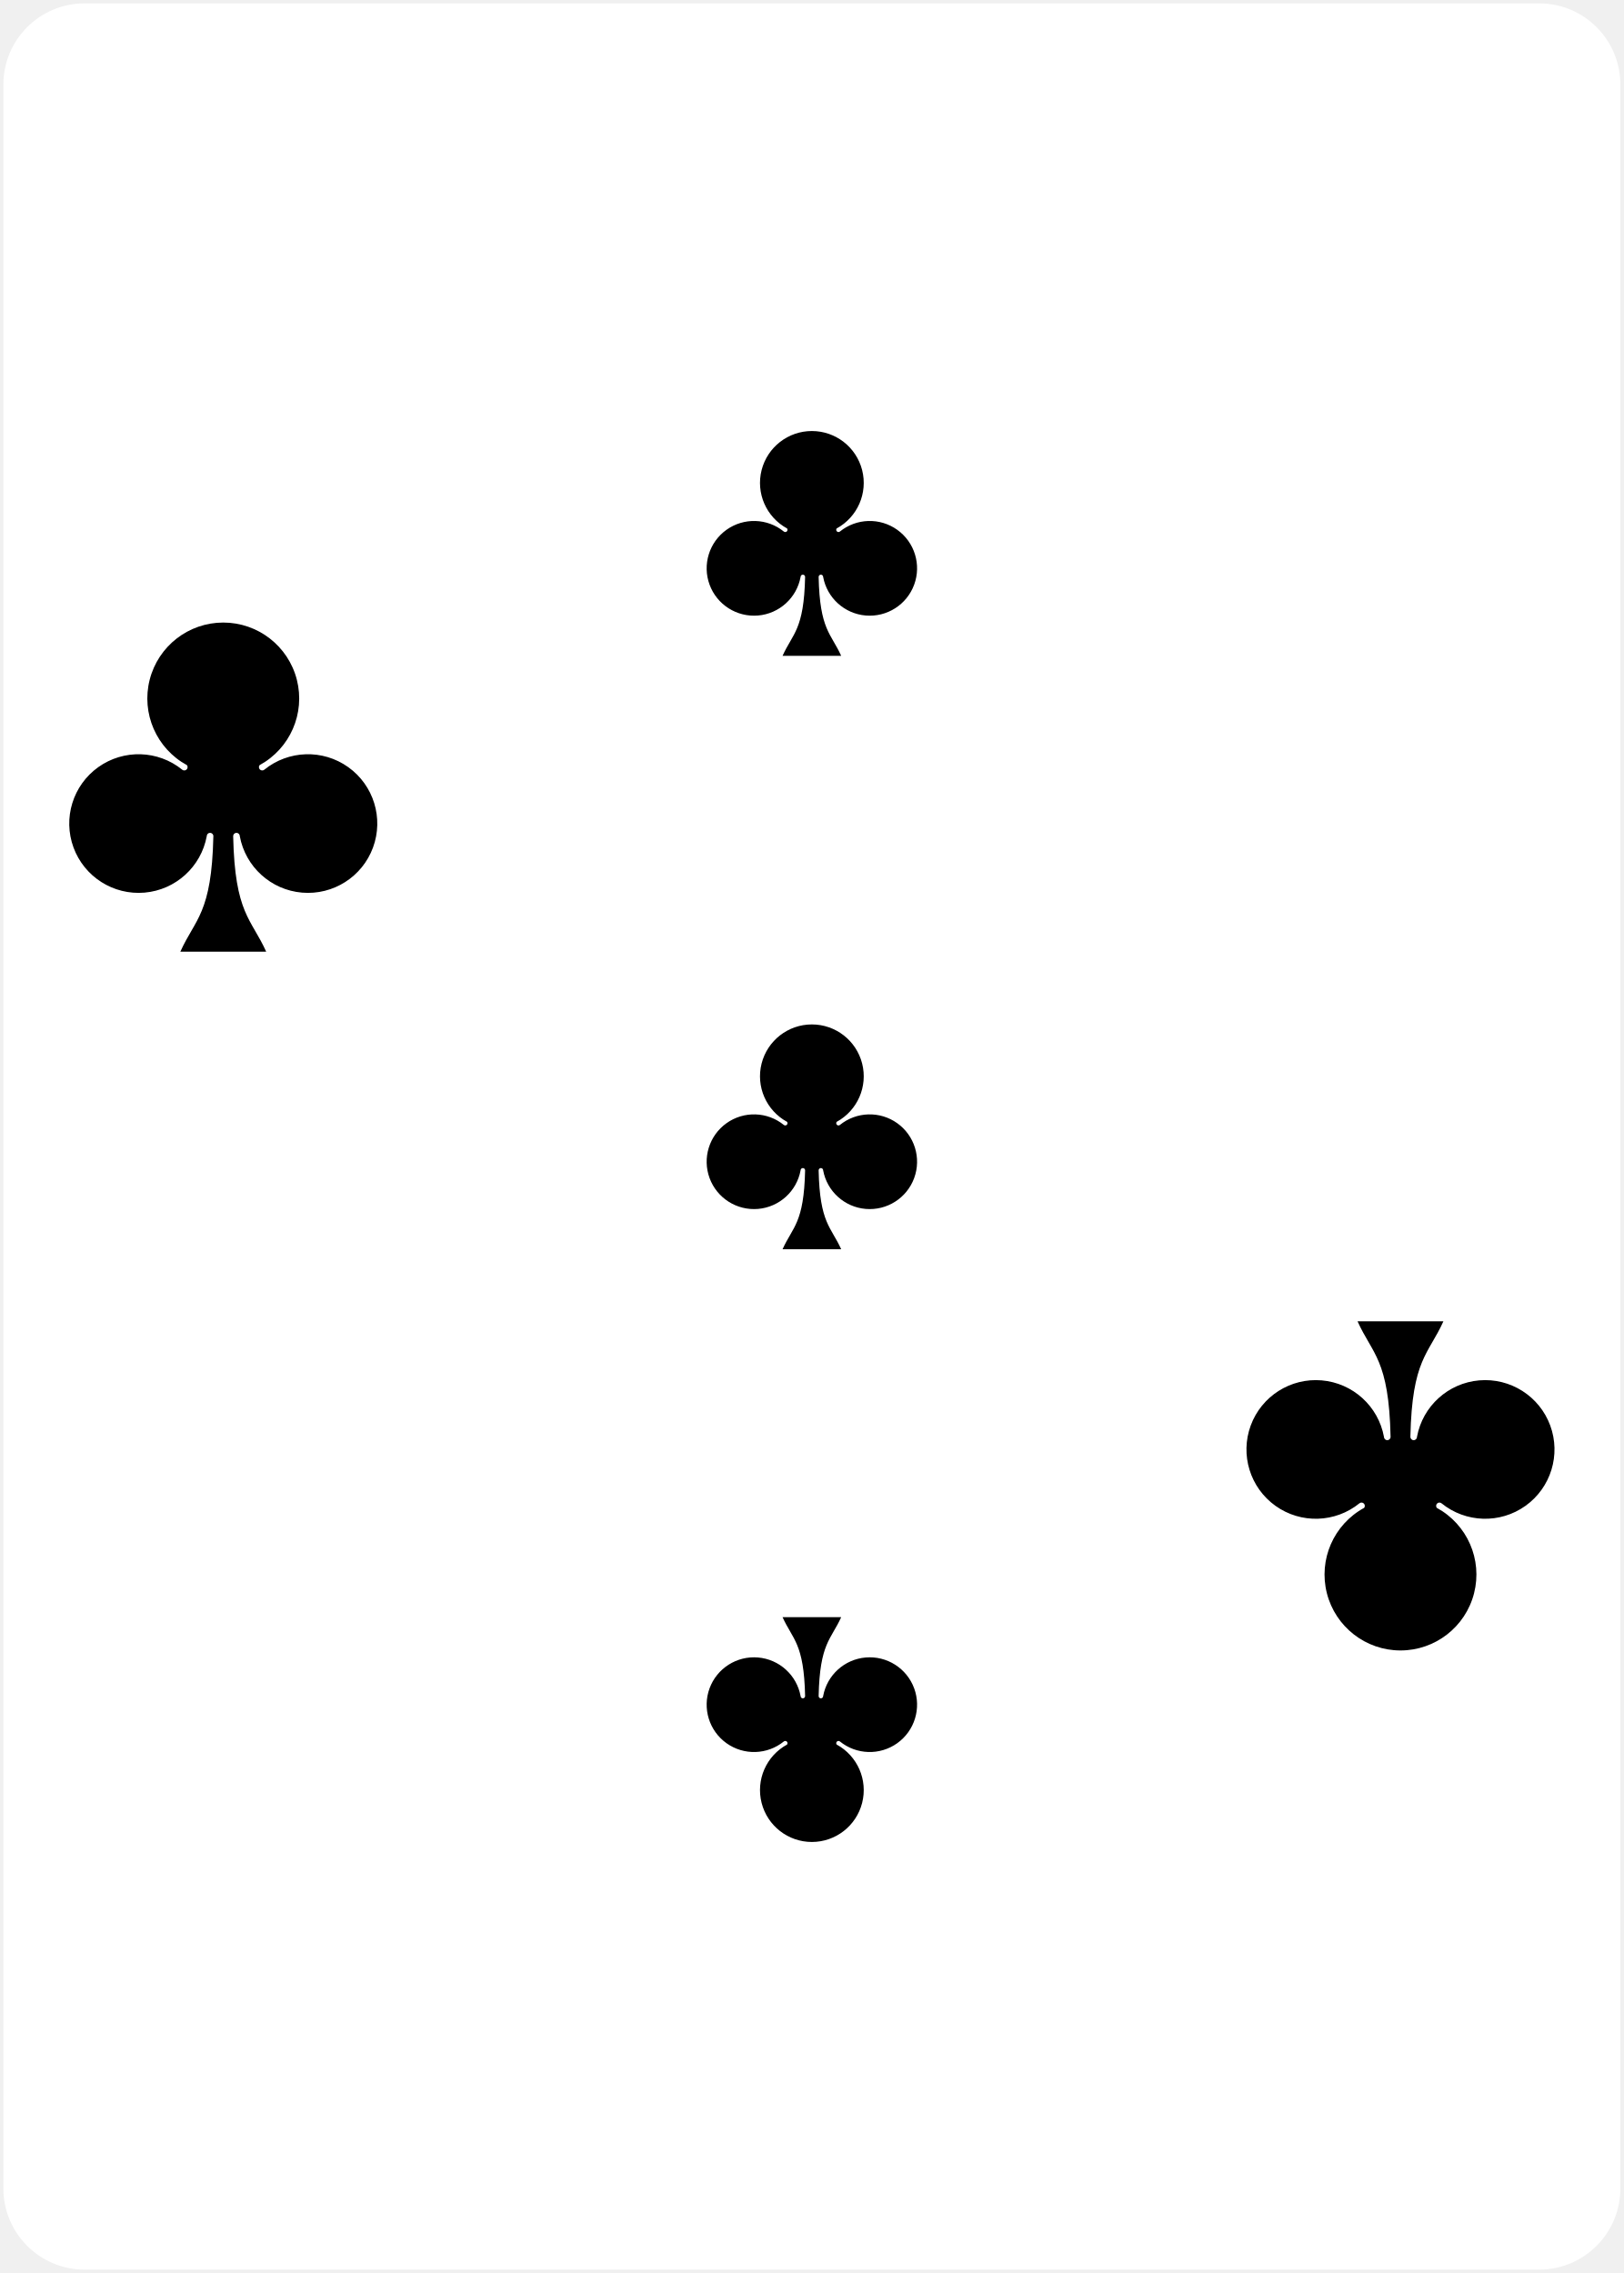
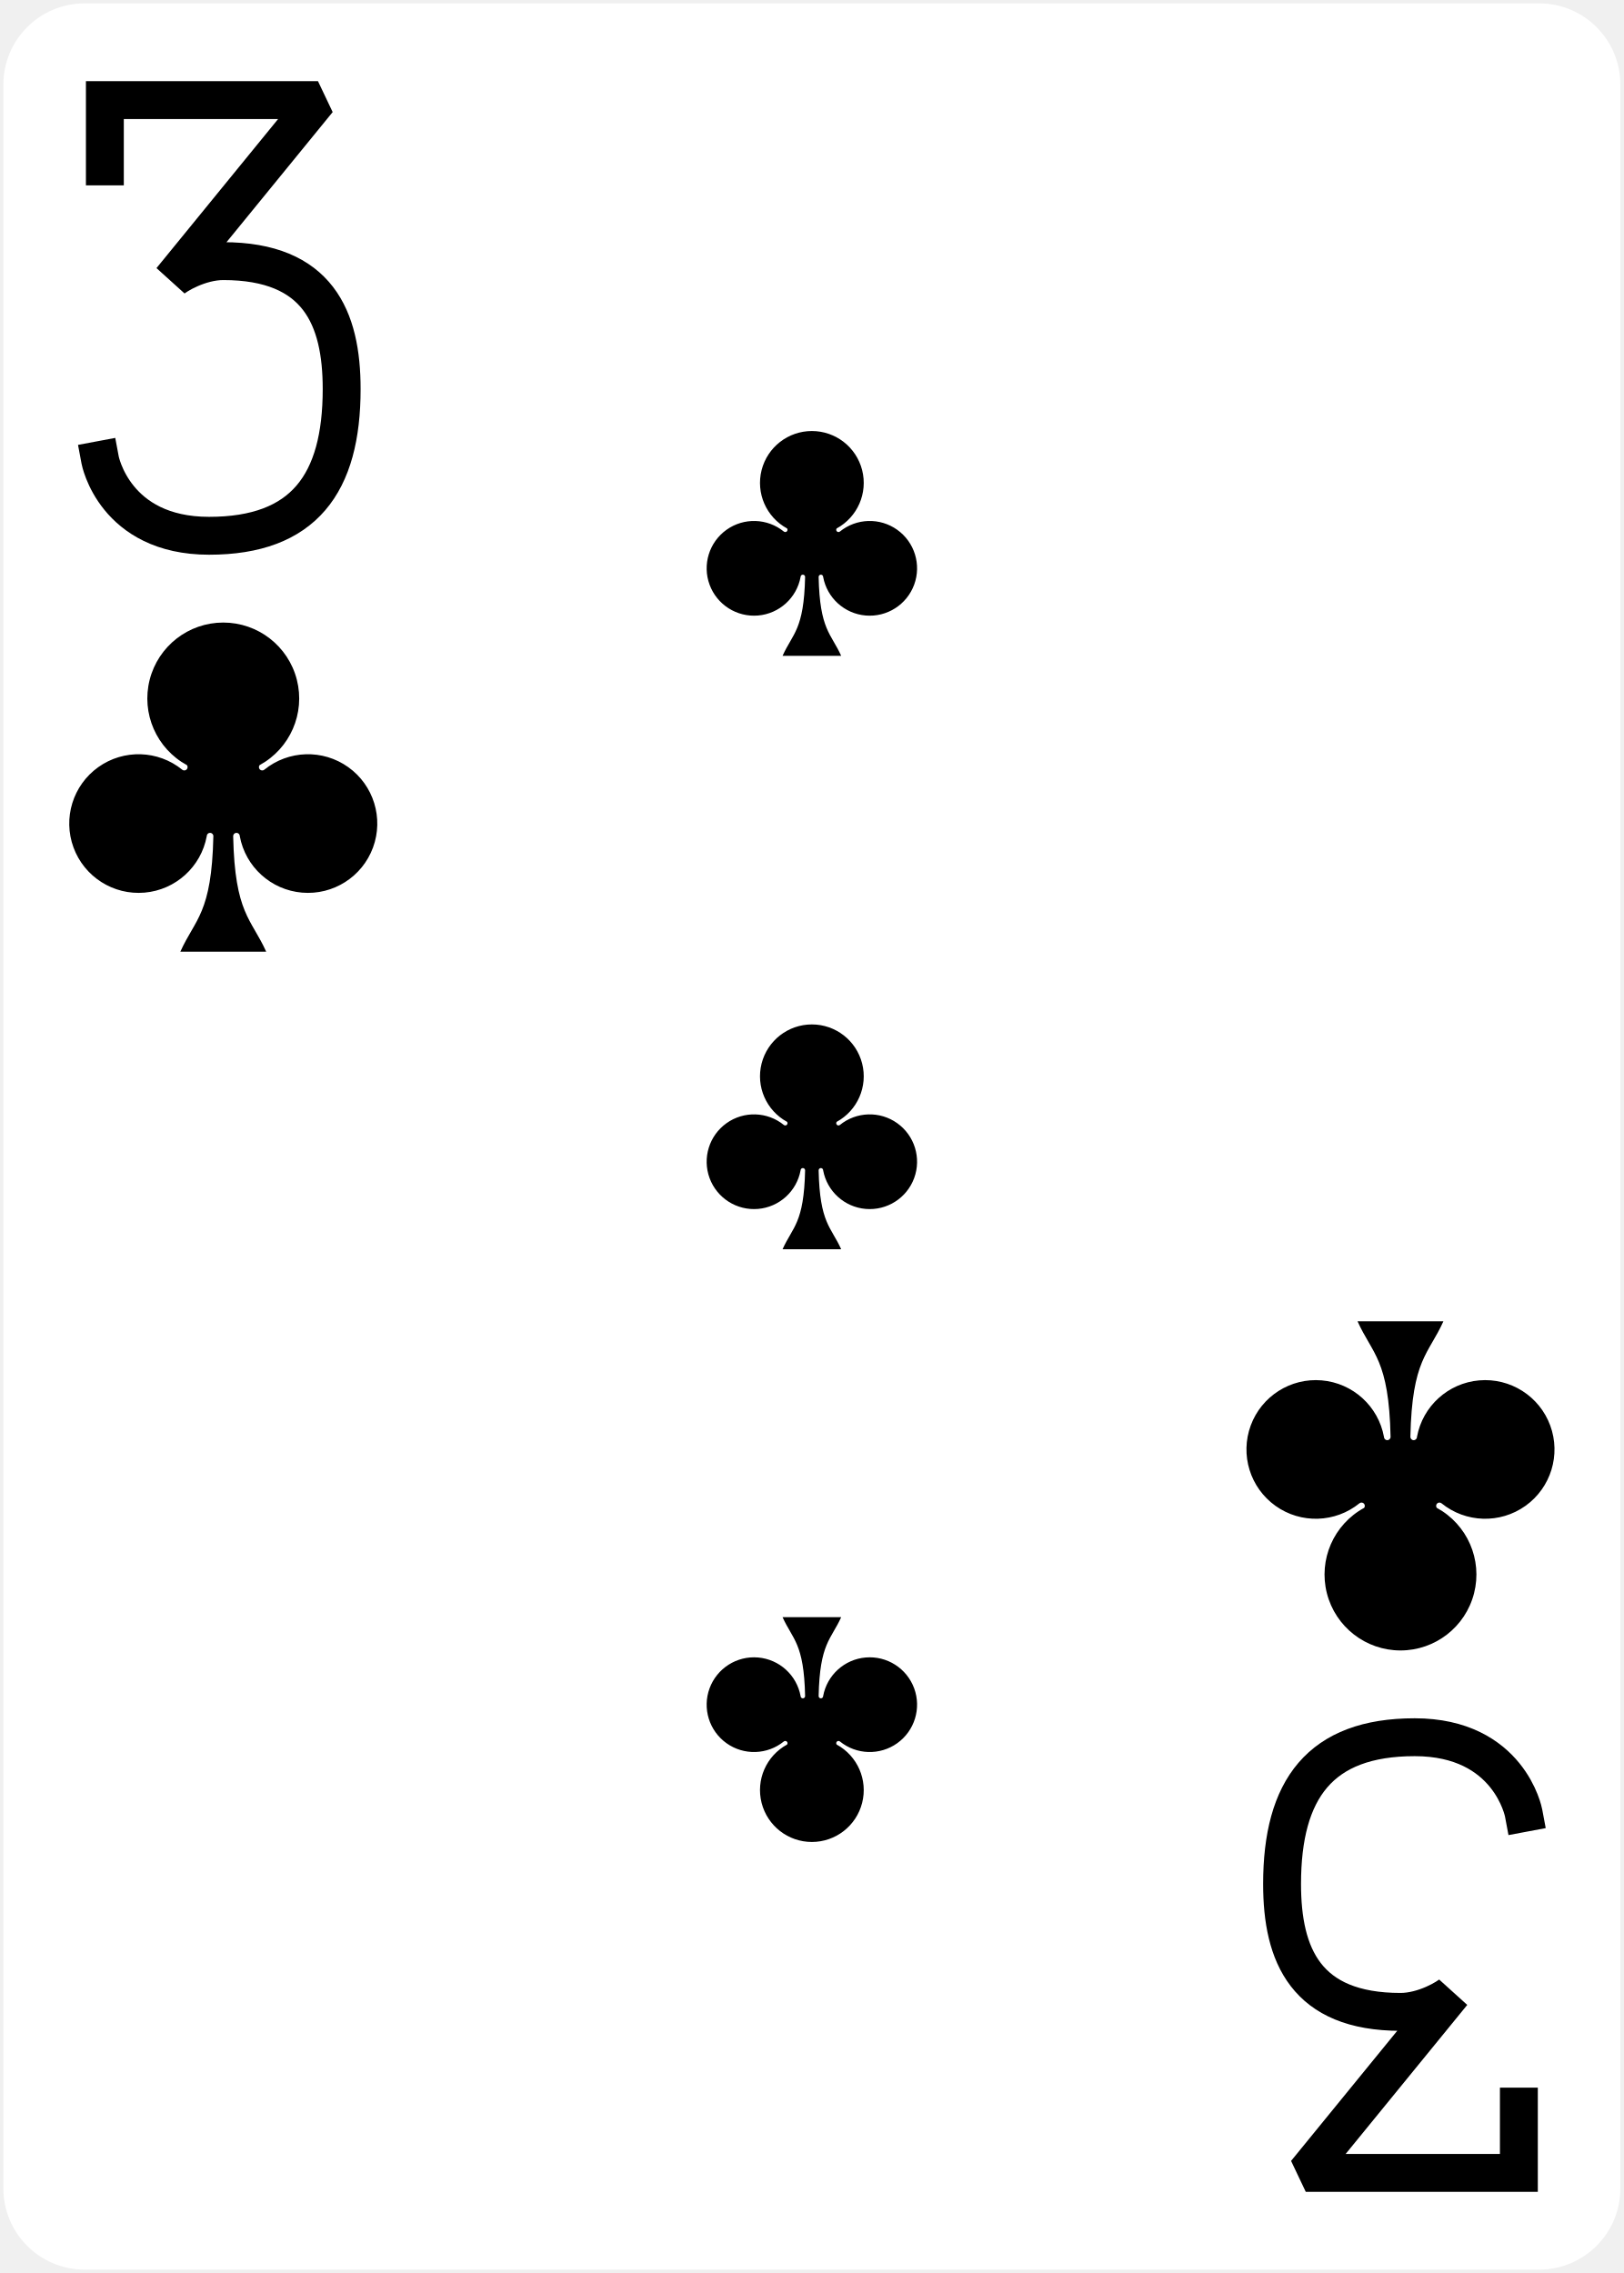
<svg xmlns="http://www.w3.org/2000/svg" xmlns:xlink="http://www.w3.org/1999/xlink" class="card" face="3C" height="3.5in" preserveAspectRatio="none" viewBox="-120 -168 240 336" width="2.5in">
  <defs>
    <symbol id="SC3" viewBox="-600 -600 1200 1200" preserveAspectRatio="xMinYMid">
      <path d="M30 150C35 385 85 400 130 500L-130 500C-85 400 -35 385 -30 150A10 10 0 0 0 -50 150A210 210 0 1 1 -124 -51A10 10 0 0 0 -110 -65A230 230 0 1 1 110 -65A10 10 0 0 0 124 -51A210 210 0 1 1 50 150A10 10 0 0 0 30 150Z" fill="black" />
    </symbol>
    <symbol id="VC3" viewBox="-500 -500 1000 1000" preserveAspectRatio="xMinYMid">
-       <path d="M-250 -320L-250 -460L200 -460L-110 -80C-100 -90 -50 -120 0 -120C200 -120 250 0 250 150C250 350 170 460 -30 460C-230 460 -260 300 -260 300" stroke-width="80" stroke-linecap="square" stroke-miterlimit="1.5" fill="none" />
+       <path d="M-250 -320L-250 -460L200 -460L-110 -80C-100 -90 -50 -120 0 -120C200 -120 250 0 250 150C250 350 170 460 -30 460C-230 460 -260 300 -260 300" stroke="black" stroke-width="80" stroke-linecap="square" stroke-miterlimit="1.5" fill="none" />
    </symbol>
  </defs>
  <rect width="239" height="335" x="-119.5" y="-167.5" rx="12" ry="12" fill="white" />
  <use xlink:href="#VC3" height="70" width="70" x="-122" y="-156" />
  <use xlink:href="#SC3" height="58.558" width="58.558" x="-116.279" y="-81" />
  <use xlink:href="#SC3" height="40" width="40" x="-20" y="-107.718" />
  <use xlink:href="#SC3" height="40" width="40" x="-20" y="-20" />
  <g transform="rotate(180)">
    <use xlink:href="#VC3" height="70" width="70" x="-122" y="-156" />
    <use xlink:href="#SC3" height="58.558" width="58.558" x="-116.279" y="-81" />
    <use xlink:href="#SC3" height="40" width="40" x="-20" y="-107.718" />
  </g>
</svg>
